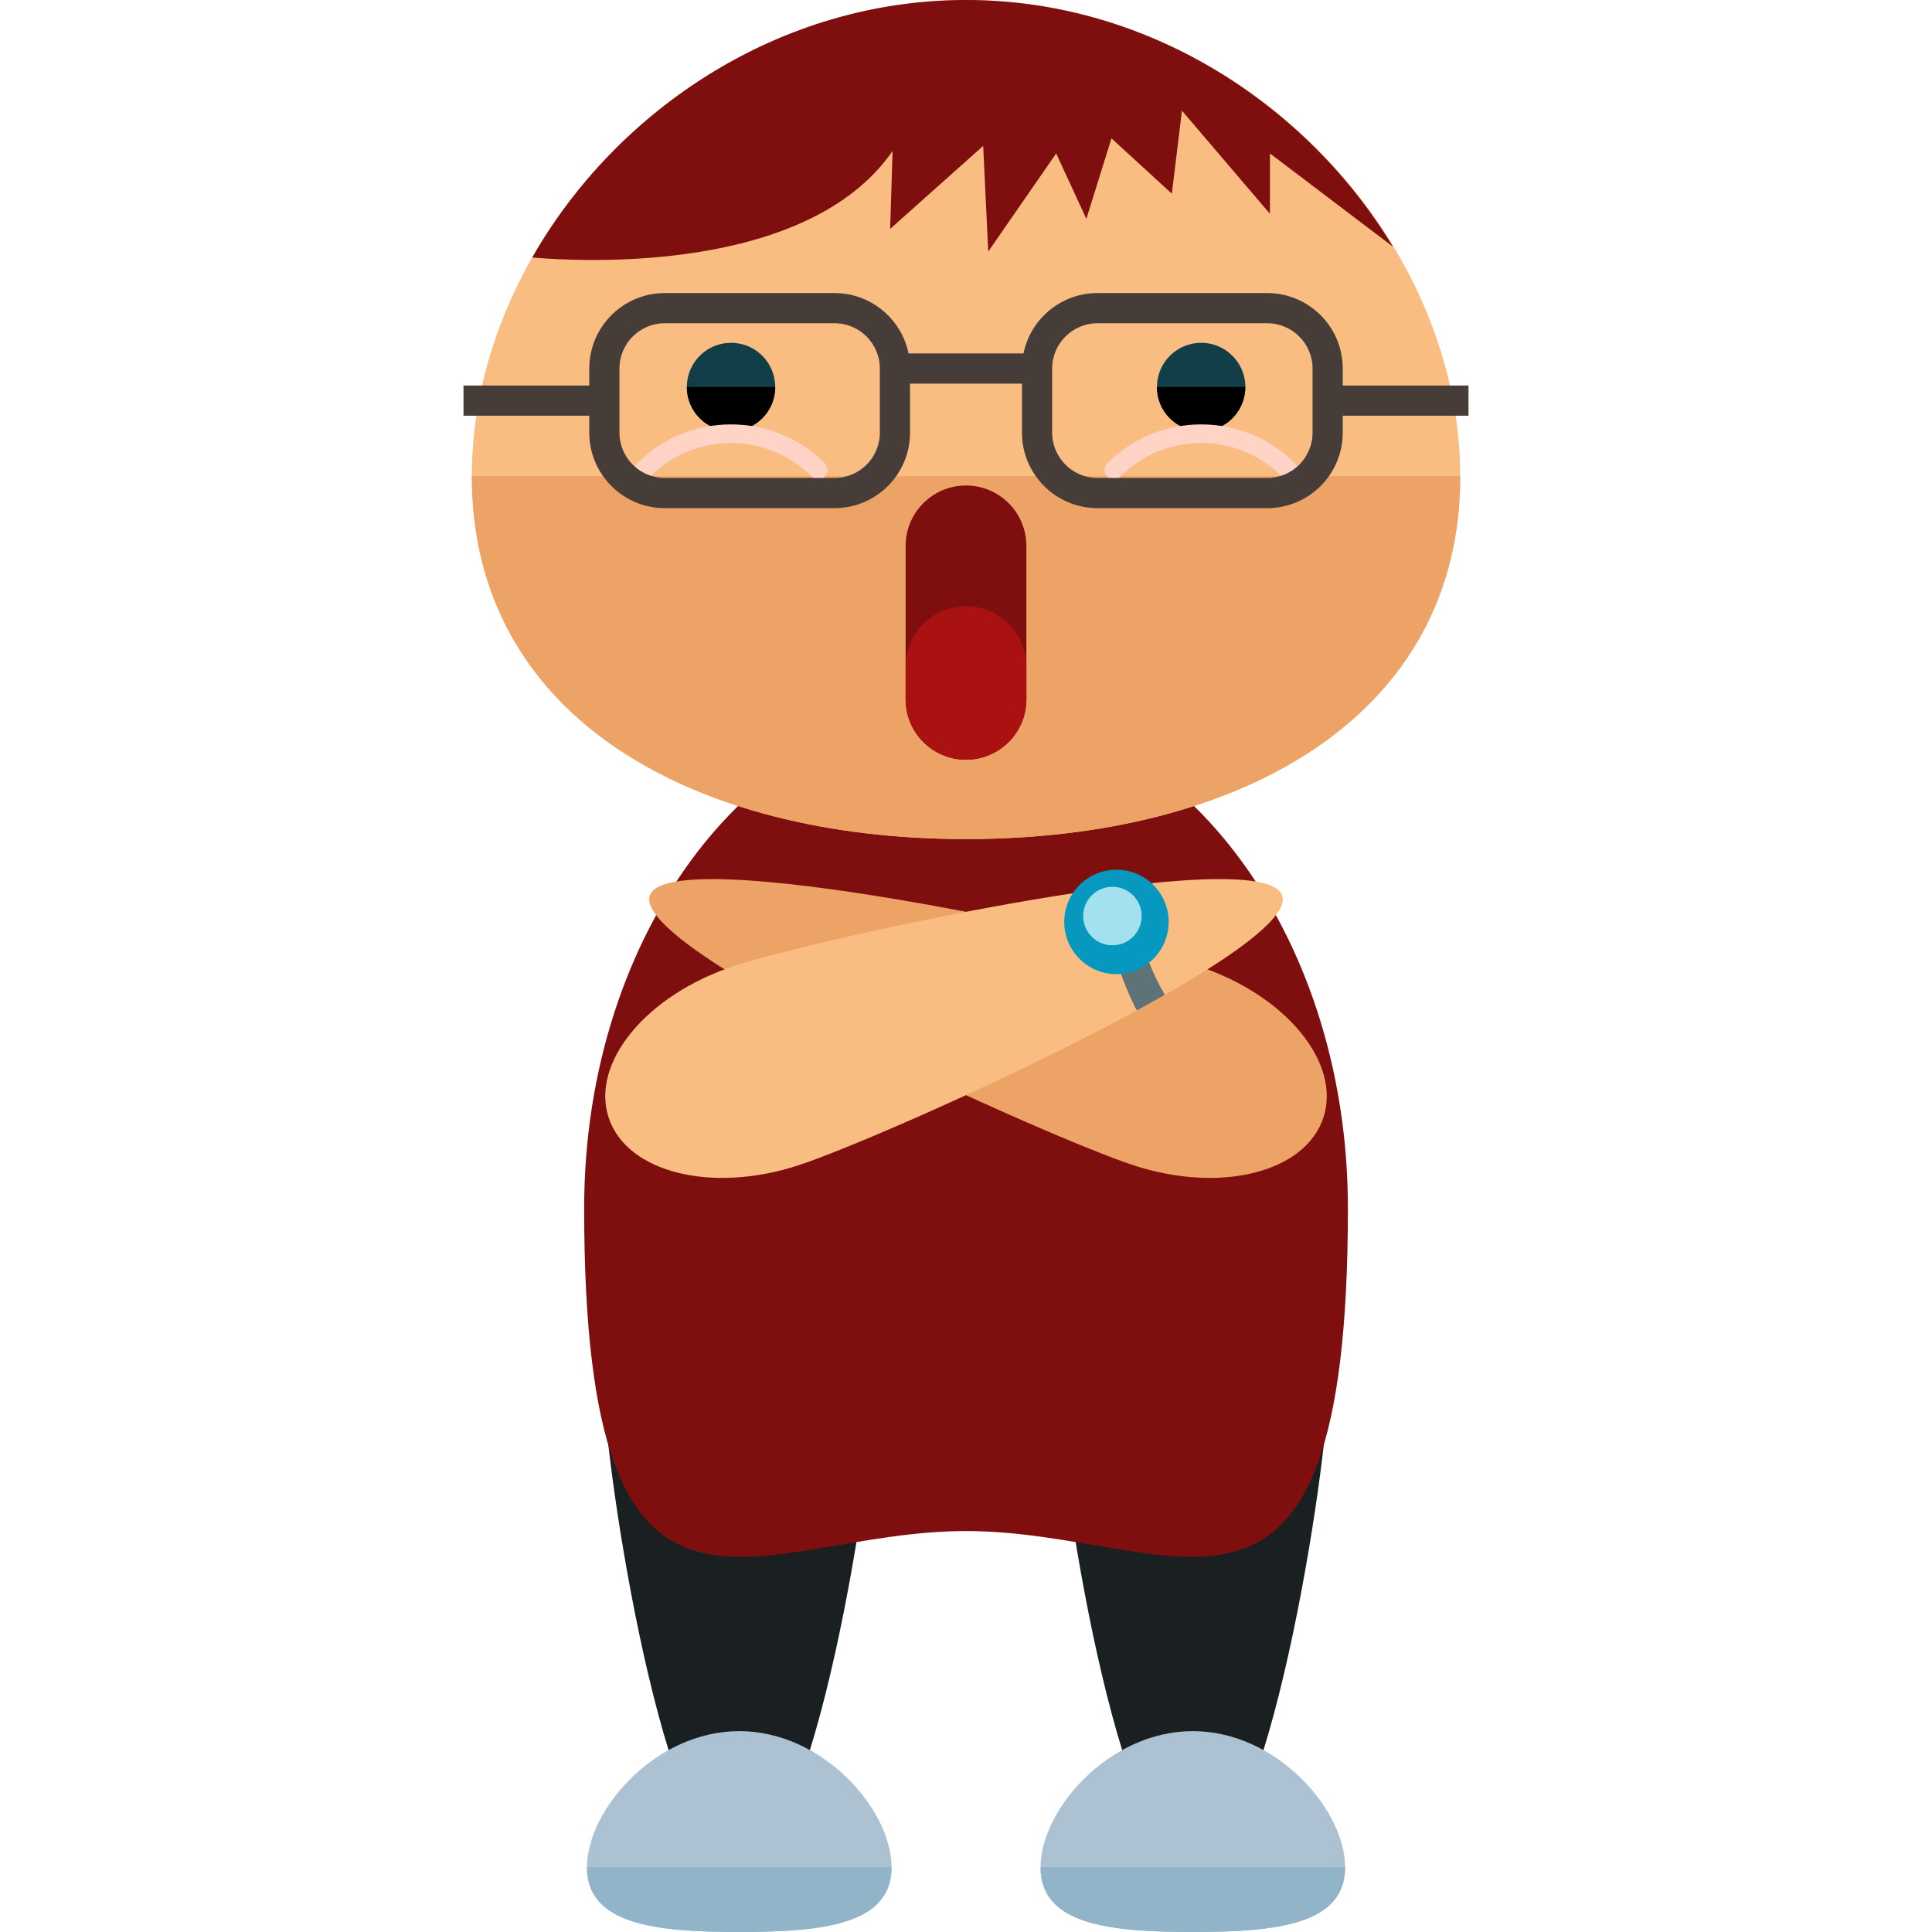
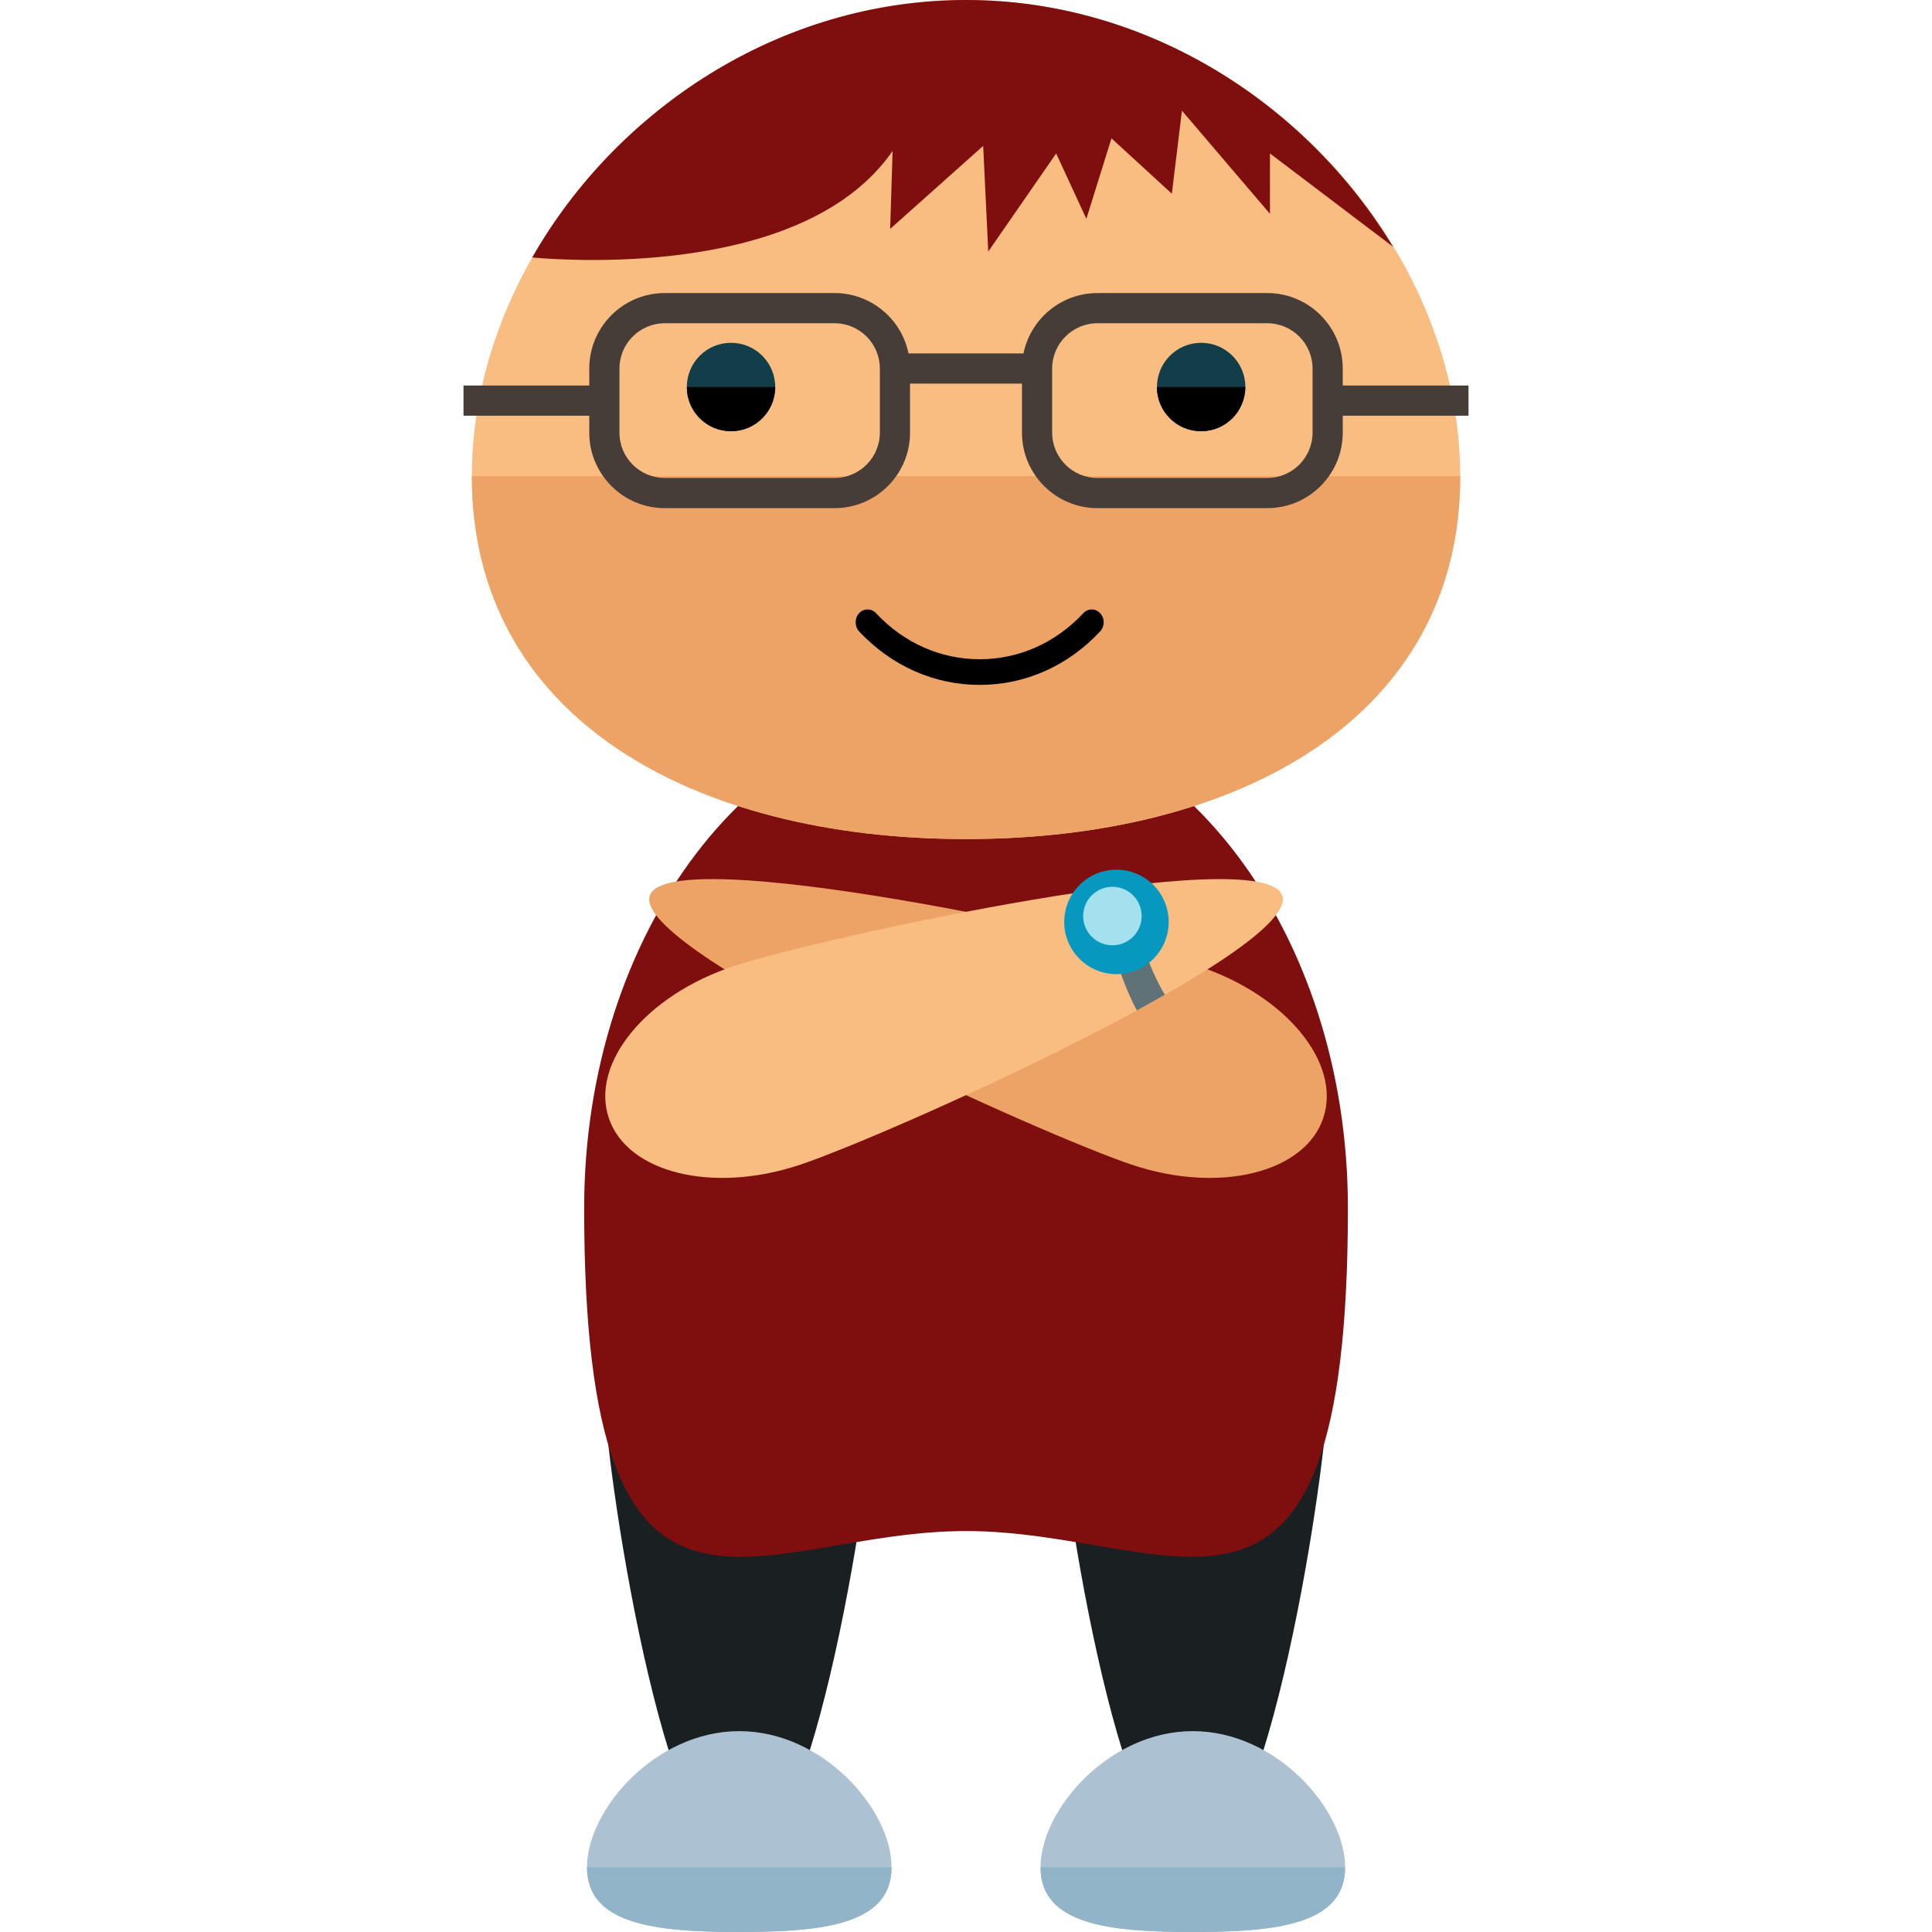
<svg xmlns="http://www.w3.org/2000/svg" version="1.1" id="Layer_1" x="0px" y="0px" viewBox="0 0 504.123 504.123" style="enable-background:new 0 0 504.123 504.123;" xml:space="preserve">
-   <g>
-     <path style="fill:#1A2021;" d="M228.218,361.913c0,19.503-15.817,124.668-35.336,124.668c-19.495,0-35.304-105.173-35.304-124.668   c0-19.495,15.817-35.32,35.304-35.32C212.401,326.593,228.218,342.418,228.218,361.913z" />
-     <path style="fill:#1A2021;" d="M346.577,361.913c0,19.503-15.817,124.668-35.336,124.668c-19.495,0-35.304-105.173-35.304-124.668   c0-19.495,15.817-35.32,35.304-35.32C330.76,326.593,346.577,342.418,346.577,361.913z" />
+   <defs id="defs95" />
+   <g id="g3">
+     <path style="fill:#1A2021;" d="M228.218,361.913c0,19.503-15.817,124.668-35.336,124.668c-19.495,0-35.304-105.173-35.304-124.668   c0-19.495,15.817-35.32,35.304-35.32C212.401,326.593,228.218,342.418,228.218,361.913z" id="path5" />
+     <path style="fill:#1A2021;" d="M346.577,361.913c0,19.503-15.817,124.668-35.336,124.668c-19.495,0-35.304-105.173-35.304-124.668   c0-19.495,15.817-35.32,35.304-35.32C330.76,326.593,346.577,342.418,346.577,361.913z" id="path7" />
  </g>
-   <path style="fill:#7F0E0E;" d="M351.712,315.242c0,126.33-44.599,84.259-99.643,84.259c-55.028,0-99.643,42.071-99.643-84.259  c0-72.231,44.631-130.781,99.643-130.781C307.098,184.47,351.712,243.019,351.712,315.242z" />
-   <path style="fill:#ACC1D1;" d="M232.637,487.219c0,14.935-17.802,16.904-39.739,16.904s-39.739-1.961-39.739-16.904  c0-14.943,17.802-35.509,39.739-35.509S232.637,472.277,232.637,487.219z" />
-   <path style="fill:#91B4C9;" d="M232.637,487.219c0,14.935-17.802,16.904-39.739,16.904s-39.739-1.961-39.739-16.904" />
-   <path style="fill:#ACC1D1;" d="M350.988,487.219c0,14.935-17.802,16.904-39.739,16.904s-39.739-1.961-39.739-16.904  c0-14.943,17.802-35.509,39.739-35.509S350.988,472.277,350.988,487.219z" />
-   <path style="fill:#91B4C9;" d="M350.988,487.219c0,14.935-17.802,16.904-39.739,16.904s-39.739-1.961-39.739-16.904" />
-   <path style="fill:#F9BD82;" d="M381.023,124.258c0,63.008-57.738,94.681-128.937,94.681c-71.215,0-128.969-31.673-128.969-94.681  C123.116,61.235,180.87,0,252.085,0C323.285,0,381.023,61.235,381.023,124.258z" />
-   <path style="fill:#EDA366;" d="M381.023,124.258c0,63.008-57.738,94.681-128.937,94.681c-71.215,0-128.969-31.673-128.969-94.681" />
-   <circle style="fill:#113E49;" cx="190.748" cy="100.982" r="11.532" />
-   <path d="M202.279,100.982c0,6.388-5.167,11.54-11.54,11.54c-6.372,0-11.524-5.152-11.524-11.54" />
-   <path style="fill:#FFD3C5;" d="M213.496,125.038c-0.614,0-1.245-0.221-1.725-0.717c-5.632-5.624-13.107-8.72-21.047-8.72h-0.016  c-7.94,0-15.399,3.104-21,8.712c-0.953,0.953-2.489,0.977-3.434,0.008c-0.953-0.922-0.985-2.458-0.031-3.419  c6.538-6.546,15.218-10.161,24.458-10.161h0.016c9.263,0,17.951,3.592,24.505,10.145c0.937,0.937,0.937,2.505,0,3.434  C214.756,124.818,214.142,125.038,213.496,125.038z" />
-   <circle style="fill:#113E49;" cx="313.423" cy="100.982" r="11.532" />
-   <path d="M301.867,100.982c0,6.388,5.151,11.54,11.54,11.54c6.372,0,11.524-5.152,11.524-11.54" />
-   <path style="fill:#FFD3C5;" d="M290.651,125.038c0.599,0,1.229-0.221,1.709-0.717c5.632-5.624,13.107-8.72,21.047-8.72h0.016  c7.94,0,15.415,3.104,21.016,8.712c0.937,0.953,2.473,0.977,3.434,0.008c0.953-0.922,0.969-2.458,0.016-3.419  c-6.506-6.546-15.218-10.161-24.458-10.161h-0.016c-9.248,0-17.936,3.592-24.505,10.145c-0.922,0.937-0.922,2.505,0,3.434  C289.39,124.818,290.005,125.038,290.651,125.038z" />
-   <path style="fill:#EDA366;" d="M345.309,291.643c4.742-14.344-9.862-32.02-32.603-39.534  c-22.709-7.491-138.398-32.713-143.155-18.408c-4.71,14.336,103.353,62.818,126.078,70.309  C318.346,311.517,340.59,305.971,345.309,291.643z" />
-   <path style="fill:#F9BD82;" d="M158.822,291.643c-4.742-14.344,9.862-32.02,32.603-39.534  c22.709-7.491,138.398-32.713,143.155-18.408c4.71,14.336-103.353,62.818-126.078,70.309  C185.785,311.517,163.541,305.971,158.822,291.643z" />
-   <path style="fill:#5F7277;" d="M296.369,240.569c-0.859-3.285-1.449-6.412-1.906-9.452c-2.213,0.268-4.466,0.551-6.774,0.859  c0.362,4.506,1.15,9.492,2.529,14.746c1.709,6.498,3.97,12.304,6.412,16.927c2.513-1.371,4.955-2.725,7.31-4.072  C301.048,254.7,298.338,248.084,296.369,240.569z" />
-   <circle style="fill:#0698BF;" cx="291.32" cy="240.561" r="13.627" />
-   <circle style="fill:#A3E1EF;" cx="290.265" cy="239.025" r="7.633" />
-   <path style="fill:#7F0E0E;" d="M267.815,182.485c0,8.696-7.058,15.754-15.754,15.754l0,0c-8.696,0-15.754-7.058-15.754-15.754  v-40.046c0-8.696,7.058-15.754,15.754-15.754l0,0c8.696,0,15.754,7.058,15.754,15.754V182.485z" />
-   <path style="fill:#AA1111;" d="M252.062,158.192c-8.696,0-15.754,7.058-15.754,15.754v8.539c0,8.696,7.058,15.754,15.754,15.754  s15.754-7.058,15.754-15.754v-8.539C267.815,165.25,260.758,158.192,252.062,158.192z" />
-   <path style="fill:#7F0E0E;" d="M252.077,0c-48.813,0-91.301,28.782-113.199,67.19c12.477,1.095,71.751,4.427,94.035-27.806  l-0.646,20.346l24.277-21.662l1.323,27.569l17.723-25.6l7.877,17.069L290.02,36.1l15.754,14.438l2.631-21.662l22.969,26.915V40.038  l32.106,24.34C341.142,27.412,299.67,0,252.077,0z" />
-   <g>
-     <path style="fill:#473D38;" d="M217.765,132.592H173.45c-10.854,0-19.692-8.83-19.692-19.692V96.161   c0-10.862,8.838-19.692,19.692-19.692h44.316c10.862,0,19.692,8.83,19.692,19.692V112.9   C237.458,123.762,228.628,132.592,217.765,132.592z M173.45,84.346c-6.506,0-11.815,5.301-11.815,11.815V112.9   c0,6.514,5.309,11.815,11.815,11.815h44.316c6.514,0,11.815-5.301,11.815-11.815V96.161c0-6.514-5.301-11.815-11.815-11.815H173.45   z" />
-     <rect x="120.942" y="100.596" style="fill:#473D38;" width="36.754" height="7.877" />
-     <path style="fill:#473D38;" d="M330.673,132.592h-44.316c-10.854,0-19.692-8.83-19.692-19.692V96.161   c0-10.862,8.838-19.692,19.692-19.692h44.316c10.862,0,19.692,8.83,19.692,19.692V112.9   C350.366,123.762,341.536,132.592,330.673,132.592z M286.358,84.346c-6.506,0-11.815,5.301-11.815,11.815V112.9   c0,6.514,5.309,11.815,11.815,11.815h44.316c6.514,0,11.815-5.301,11.815-11.815V96.161c0-6.514-5.301-11.815-11.815-11.815   H286.358z" />
-     <rect x="346.427" y="100.596" style="fill:#473D38;" width="36.754" height="7.877" />
-     <rect x="233.551" y="92.223" style="fill:#473D38;" width="37.085" height="7.877" />
+   <path style="fill:#7F0E0E;" d="M351.712,315.242c0,126.33-44.599,84.259-99.643,84.259c-55.028,0-99.643,42.071-99.643-84.259  c0-72.231,44.631-130.781,99.643-130.781C307.098,184.47,351.712,243.019,351.712,315.242z" id="path9" />
+   <path style="fill:#ACC1D1;" d="M232.637,487.219c0,14.935-17.802,16.904-39.739,16.904s-39.739-1.961-39.739-16.904  c0-14.943,17.802-35.509,39.739-35.509S232.637,472.277,232.637,487.219z" id="path11" />
+   <path style="fill:#91B4C9;" d="M232.637,487.219c0,14.935-17.802,16.904-39.739,16.904s-39.739-1.961-39.739-16.904" id="path13" />
+   <path style="fill:#ACC1D1;" d="M350.988,487.219c0,14.935-17.802,16.904-39.739,16.904s-39.739-1.961-39.739-16.904  c0-14.943,17.802-35.509,39.739-35.509S350.988,472.277,350.988,487.219z" id="path15" />
+   <path style="fill:#91B4C9;" d="M350.988,487.219c0,14.935-17.802,16.904-39.739,16.904s-39.739-1.961-39.739-16.904" id="path17" />
+   <path style="fill:#F9BD82;" d="M381.023,124.258c0,63.008-57.738,94.681-128.937,94.681c-71.215,0-128.969-31.673-128.969-94.681  C123.116,61.235,180.87,0,252.085,0C323.285,0,381.023,61.235,381.023,124.258z" id="path19" />
+   <path style="fill:#EDA366;" d="M381.023,124.258c0,63.008-57.738,94.681-128.937,94.681c-71.215,0-128.969-31.673-128.969-94.681" id="path21" />
+   <circle style="fill:#113E49;" cx="190.748" cy="100.982" r="11.532" id="circle23" />
+   <path d="M202.279,100.982c0,6.388-5.167,11.54-11.54,11.54c-6.372,0-11.524-5.152-11.524-11.54" id="path25" />
+   <circle style="fill:#113E49;" cx="313.423" cy="100.982" r="11.532" id="circle29" />
+   <path d="M301.867,100.982c0,6.388,5.151,11.54,11.54,11.54c6.372,0,11.524-5.152,11.524-11.54" id="path31" />
+   <path style="fill:#000000" d="m 226.394,159.023 c 0.77,0 1.579,0.304 2.196,0.987 7.236,7.745 16.84,12.008 27.042,12.008 l 0.021,0 c 10.202,0 19.806,-4.275 27.002,-11.997 1.204,-1.312 3.177,-1.345 4.412,-0.011 1.224,1.27 1.245,3.385 0.021,4.708 -8.359,9.014 -19.553,13.993 -31.425,13.993 l -0.021,0 c -11.882,0 -23.045,-4.947 -31.485,-13.971 -1.185,-1.29 -1.185,-3.45 0,-4.729 0.617,-0.686 1.407,-0.989 2.237,-0.989 z" id="path33" />
+   <path style="fill:#EDA366;" d="M345.309,291.643c4.742-14.344-9.862-32.02-32.603-39.534  c-22.709-7.491-138.398-32.713-143.155-18.408c-4.71,14.336,103.353,62.818,126.078,70.309  C318.346,311.517,340.59,305.971,345.309,291.643z" id="path35" />
+   <path style="fill:#F9BD82;" d="M158.822,291.643c-4.742-14.344,9.862-32.02,32.603-39.534  c22.709-7.491,138.398-32.713,143.155-18.408c4.71,14.336-103.353,62.818-126.078,70.309  C185.785,311.517,163.541,305.971,158.822,291.643z" id="path37" />
+   <path style="fill:#5F7277;" d="M296.369,240.569c-0.859-3.285-1.449-6.412-1.906-9.452c-2.213,0.268-4.466,0.551-6.774,0.859  c0.362,4.506,1.15,9.492,2.529,14.746c1.709,6.498,3.97,12.304,6.412,16.927c2.513-1.371,4.955-2.725,7.31-4.072  C301.048,254.7,298.338,248.084,296.369,240.569z" id="path39" />
+   <circle style="fill:#0698BF;" cx="291.32" cy="240.561" r="13.627" id="circle41" />
+   <circle style="fill:#A3E1EF;" cx="290.265" cy="239.025" r="7.633" id="circle43" />
+   <path style="fill:#7F0E0E;" d="M252.077,0c-48.813,0-91.301,28.782-113.199,67.19c12.477,1.095,71.751,4.427,94.035-27.806  l-0.646,20.346l24.277-21.662l1.323,27.569l17.723-25.6l7.877,17.069L290.02,36.1l15.754,14.438l2.631-21.662l22.969,26.915V40.038  l32.106,24.34C341.142,27.412,299.67,0,252.077,0z" id="path49" />
+   <g id="g51">
+     <path style="fill:#473D38;" d="M217.765,132.592H173.45c-10.854,0-19.692-8.83-19.692-19.692V96.161   c0-10.862,8.838-19.692,19.692-19.692h44.316c10.862,0,19.692,8.83,19.692,19.692V112.9   C237.458,123.762,228.628,132.592,217.765,132.592z M173.45,84.346c-6.506,0-11.815,5.301-11.815,11.815V112.9   c0,6.514,5.309,11.815,11.815,11.815h44.316c6.514,0,11.815-5.301,11.815-11.815V96.161c0-6.514-5.301-11.815-11.815-11.815H173.45   z" id="path53" />
+     <rect x="120.942" y="100.596" style="fill:#473D38;" width="36.754" height="7.877" id="rect55" />
+     <path style="fill:#473D38;" d="M330.673,132.592h-44.316c-10.854,0-19.692-8.83-19.692-19.692V96.161   c0-10.862,8.838-19.692,19.692-19.692h44.316c10.862,0,19.692,8.83,19.692,19.692V112.9   C350.366,123.762,341.536,132.592,330.673,132.592z M286.358,84.346c-6.506,0-11.815,5.301-11.815,11.815V112.9   c0,6.514,5.309,11.815,11.815,11.815h44.316c6.514,0,11.815-5.301,11.815-11.815V96.161c0-6.514-5.301-11.815-11.815-11.815   H286.358z" id="path57" />
+     <rect x="346.427" y="100.596" style="fill:#473D38;" width="36.754" height="7.877" id="rect59" />
+     <rect x="233.551" y="92.223" style="fill:#473D38;" width="37.085" height="7.877" id="rect61" />
  </g>
-   <g>
- </g>
-   <g>
- </g>
-   <g>
- </g>
-   <g>
- </g>
-   <g>
- </g>
-   <g>
- </g>
-   <g>
- </g>
-   <g>
- </g>
-   <g>
- </g>
-   <g>
- </g>
-   <g>
- </g>
-   <g>
- </g>
-   <g>
- </g>
-   <g>
- </g>
-   <g>
- </g>
+   <g id="g63" />
+   <g id="g65" />
+   <g id="g67" />
+   <g id="g69" />
+   <g id="g71" />
+   <g id="g73" />
+   <g id="g75" />
+   <g id="g77" />
+   <g id="g79" />
+   <g id="g81" />
+   <g id="g83" />
+   <g id="g85" />
+   <g id="g87" />
+   <g id="g89" />
+   <g id="g91" />
</svg>
